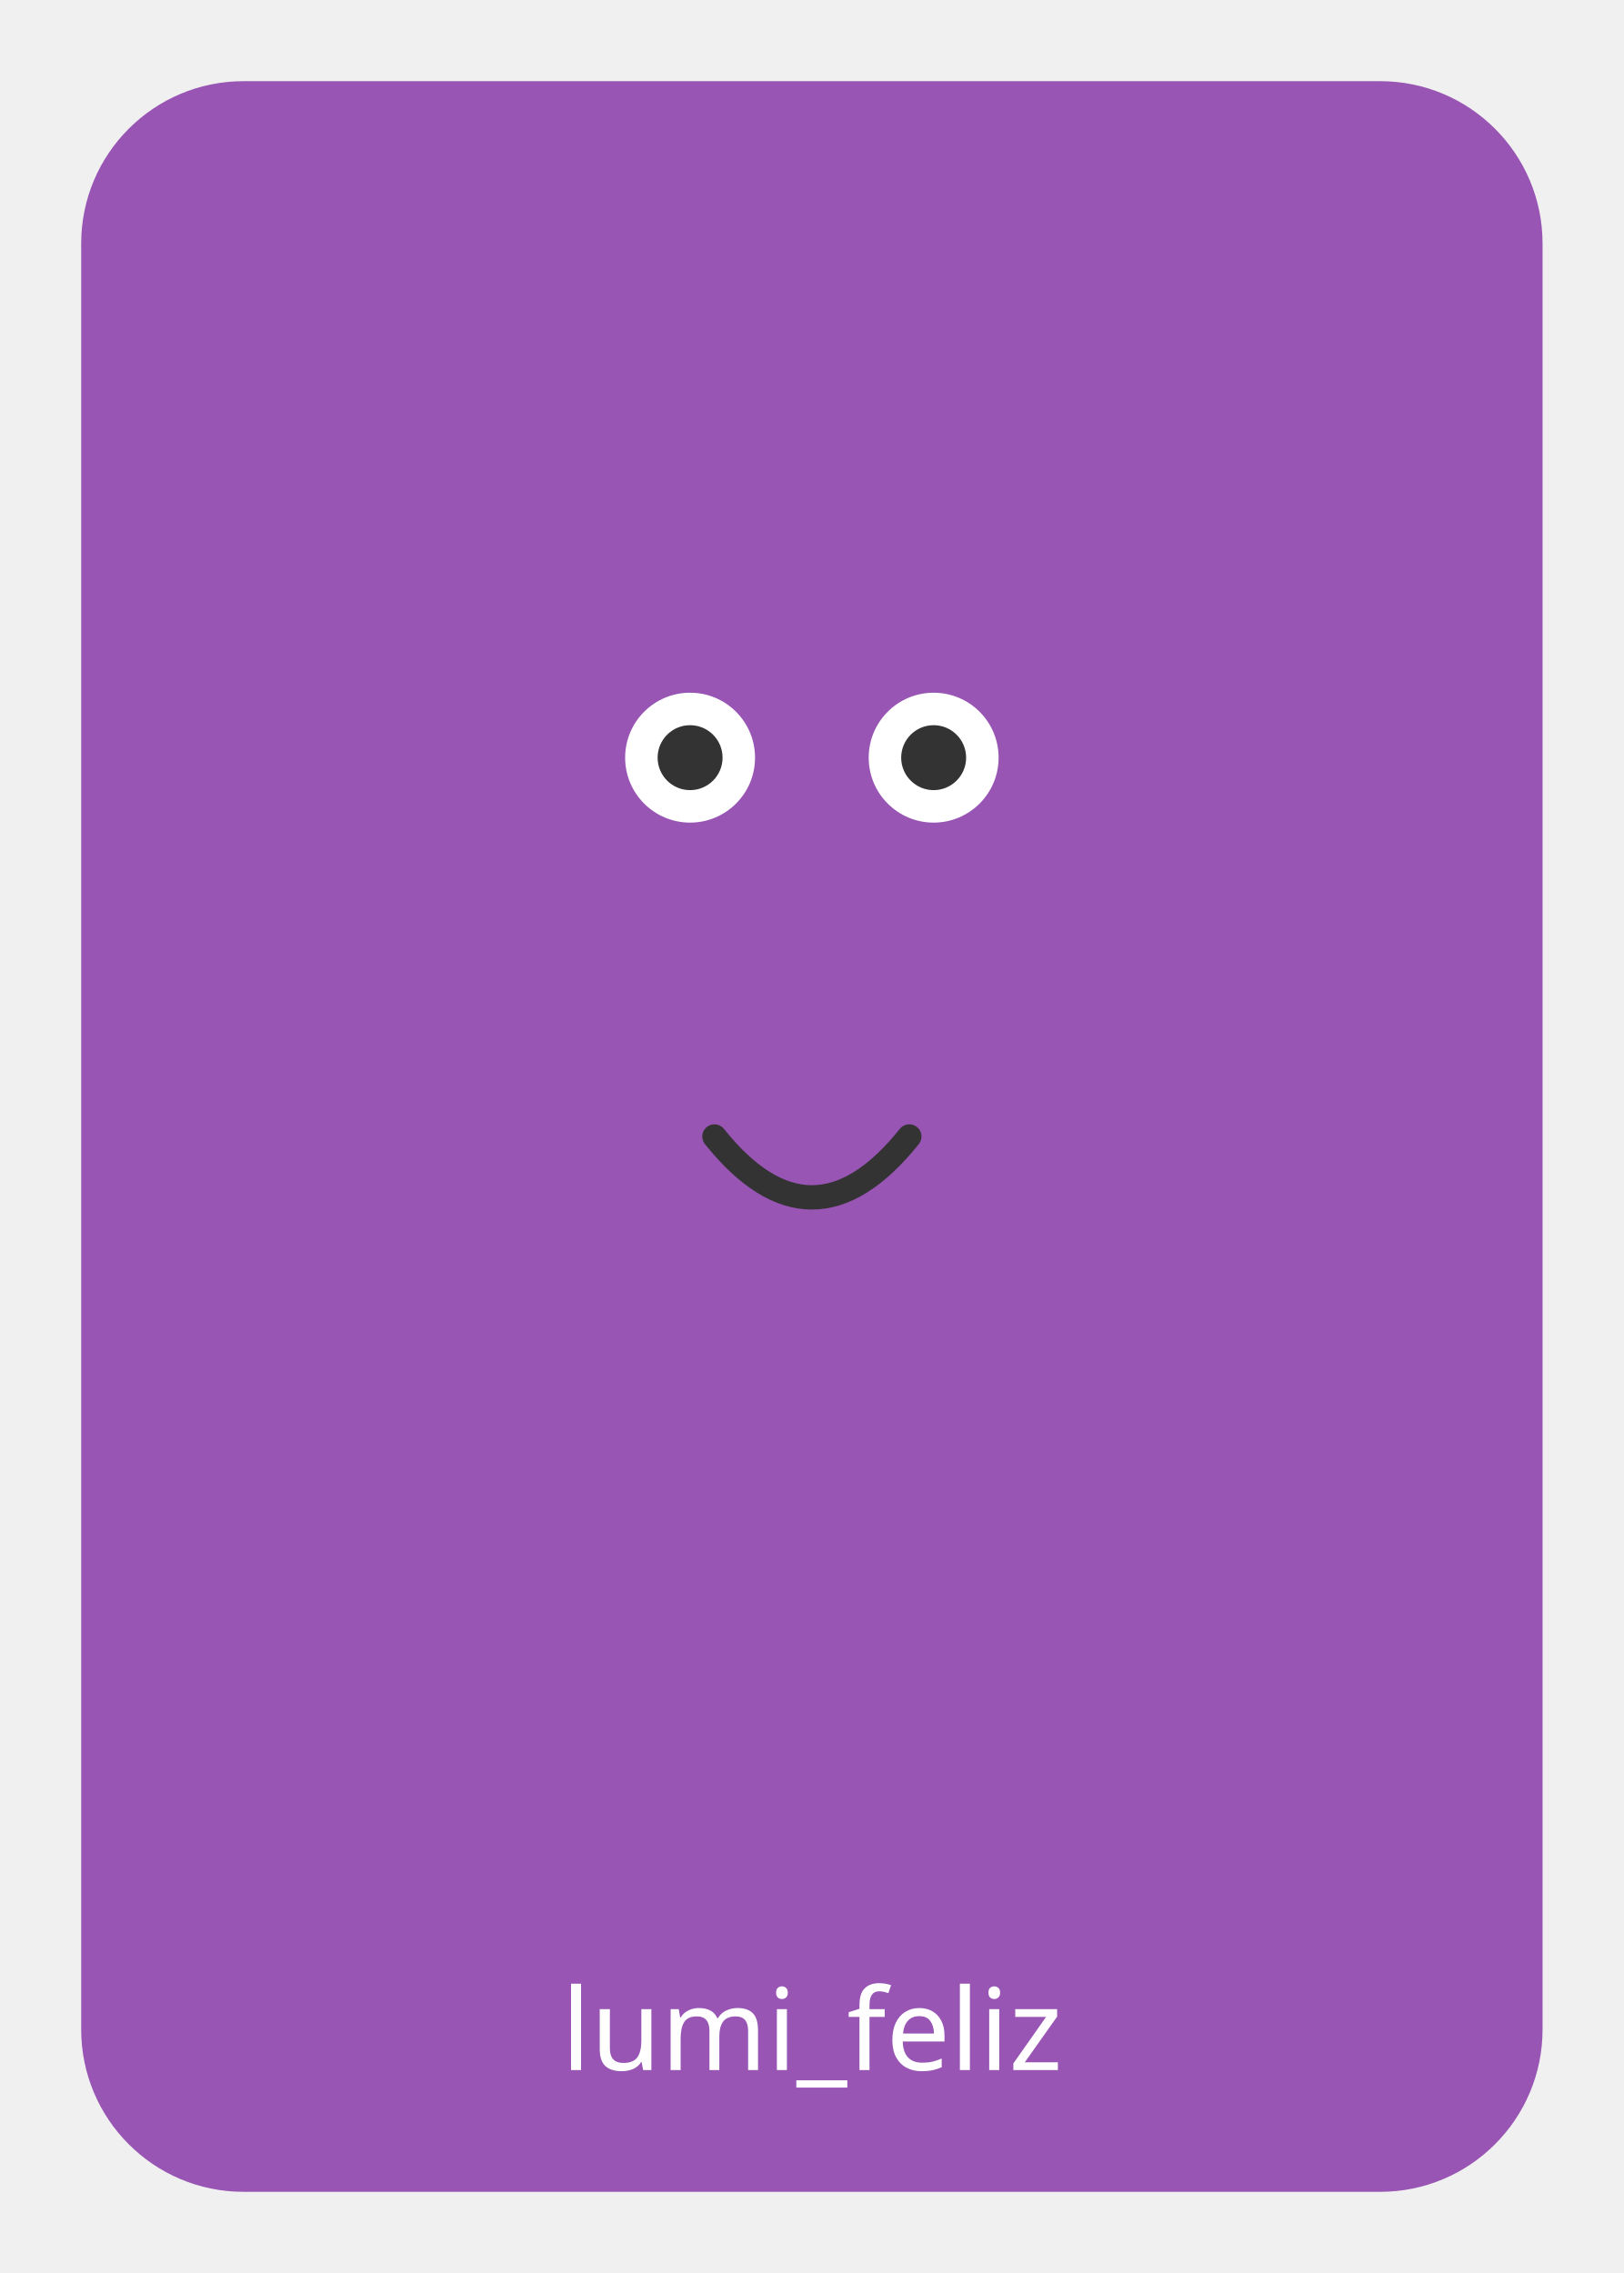
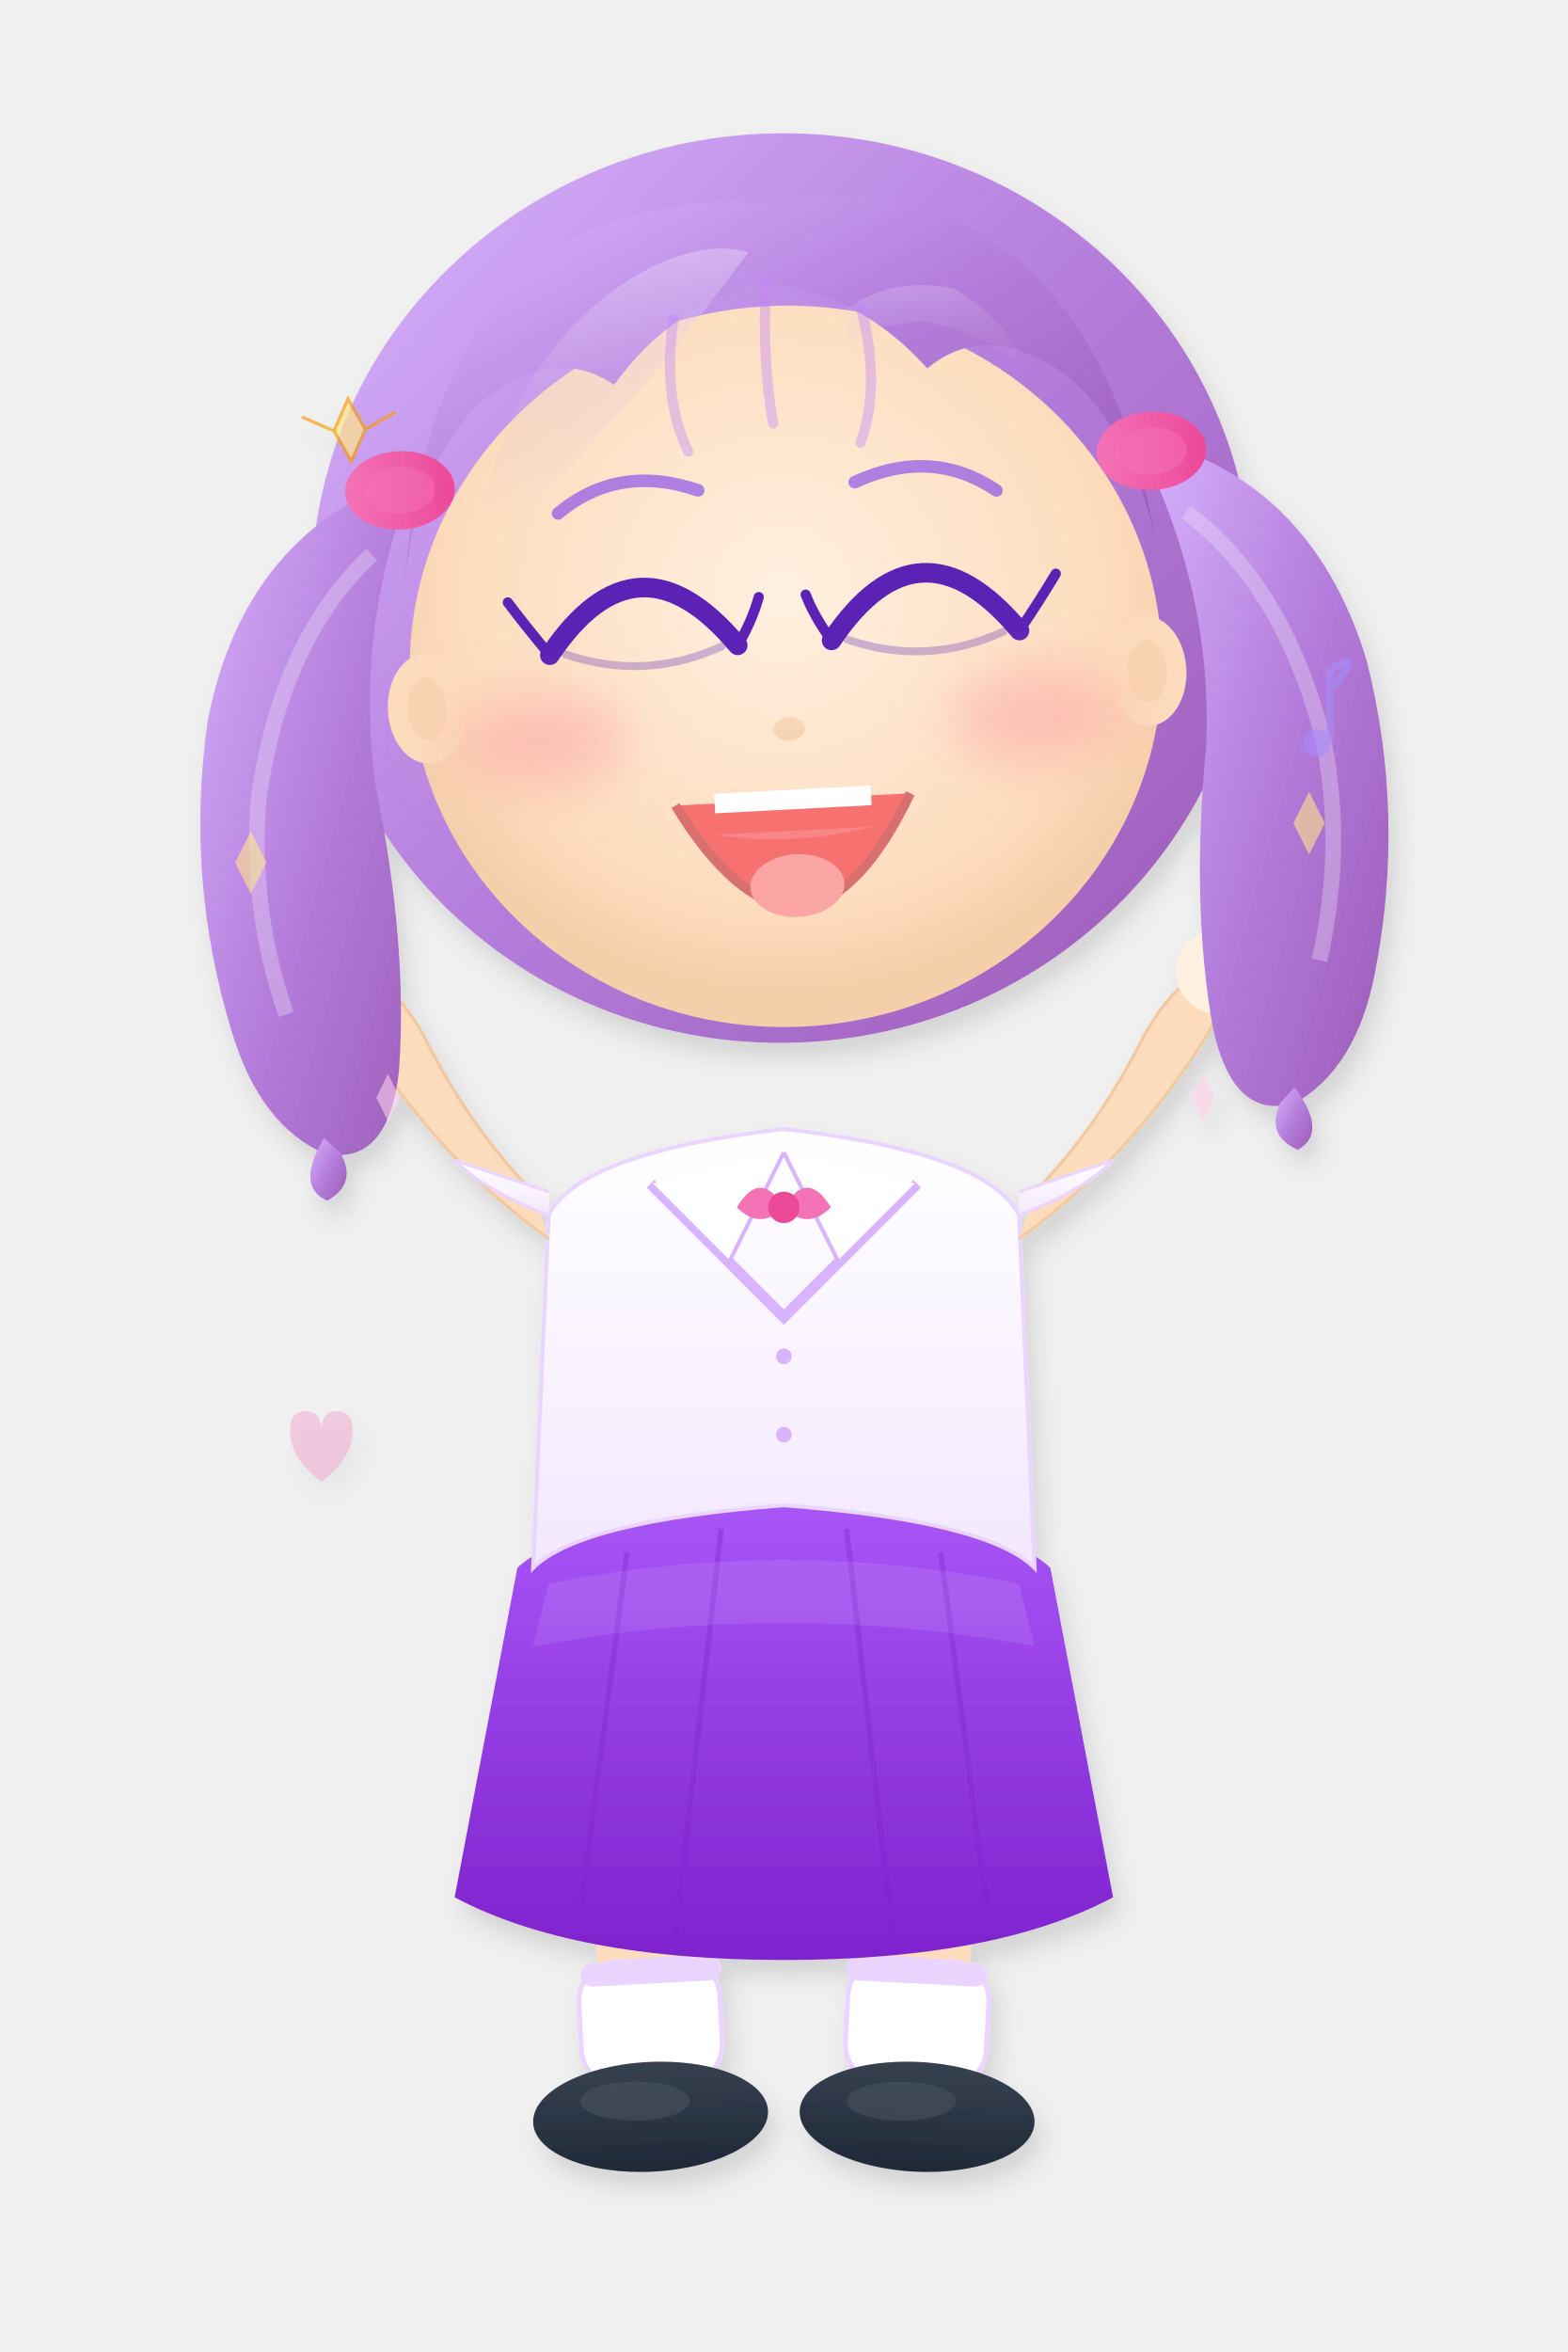
- <svg xmlns="http://www.w3.org/2000/svg" width="200" height="280" viewBox="0 0 200 280">
-   <rect x="10" y="10" width="180" height="260" rx="20" fill="#8e44ad" opacity="0.9" />
-   <circle cx="85" cy="93.333" r="8" fill="white" />
-   <circle cx="115" cy="93.333" r="8" fill="white" />
-   <circle cx="85" cy="93.333" r="4" fill="#333" />
-   <circle cx="115" cy="93.333" r="4" fill="#333" />
-   <path d="M88 140 Q100 155 112 140" fill="none" stroke="#333" stroke-width="3" stroke-linecap="round" />
-   <text x="100" y="255" text-anchor="middle" font-size="14" fill="white" font-family="sans-serif">lumi_feliz</text>
+ <svg xmlns="http://www.w3.org/2000/svg" viewBox="0 0 200 300" width="200" height="300">
+   <defs>
+     <linearGradient id="lhGrad" x1="0%" y1="0%" x2="100%" y2="100%">
+       <stop offset="0%" stop-color="#D8B4FE" />
+       <stop offset="50%" stop-color="#B57EDC" />
+       <stop offset="100%" stop-color="#9B59B6" />
+     </linearGradient>
+     <linearGradient id="lhShine" x1="0%" y1="0%" x2="0%" y2="100%">
+       <stop offset="0%" stop-color="#EDE0F7" stop-opacity="0.8" />
+       <stop offset="100%" stop-color="#C9A0DC" stop-opacity="0" />
+     </linearGradient>
+     <radialGradient id="lhSkin" cx="50%" cy="40%" r="55%">
+       <stop offset="0%" stop-color="#FFF0E0" />
+       <stop offset="80%" stop-color="#FDDCBD" />
+       <stop offset="100%" stop-color="#F5CEAA" />
+     </radialGradient>
+     <radialGradient id="lhEyeL" cx="42%" cy="32%" r="55%">
+       <stop offset="0%" stop-color="#A78BFA" />
+       <stop offset="45%" stop-color="#7C3AED" />
+       <stop offset="100%" stop-color="#4C1D95" />
+     </radialGradient>
+     <radialGradient id="lhEyeR" cx="58%" cy="32%" r="55%">
+       <stop offset="0%" stop-color="#A78BFA" />
+       <stop offset="45%" stop-color="#7C3AED" />
+       <stop offset="100%" stop-color="#4C1D95" />
+     </radialGradient>
+     <linearGradient id="lhSkirt" x1="0%" y1="0%" x2="0%" y2="100%">
+       <stop offset="0%" stop-color="#A855F7" />
+       <stop offset="100%" stop-color="#7E22CE" />
+     </linearGradient>
+     <linearGradient id="lhShirt" x1="0%" y1="0%" x2="0%" y2="100%">
+       <stop offset="0%" stop-color="#FFFFFF" />
+       <stop offset="100%" stop-color="#F3E8FF" />
+     </linearGradient>
+     <linearGradient id="lhBand" x1="0%" y1="0%" x2="100%" y2="0%">
+       <stop offset="0%" stop-color="#F472B6" />
+       <stop offset="100%" stop-color="#EC4899" />
+     </linearGradient>
+     <linearGradient id="lhShoe" x1="0%" y1="0%" x2="0%" y2="100%">
+       <stop offset="0%" stop-color="#374151" />
+       <stop offset="100%" stop-color="#1F2937" />
+     </linearGradient>
+     <filter id="lhShadow" x="-15%" y="-10%" width="130%" height="130%">
+       <feGaussianBlur in="SourceAlpha" stdDeviation="1.5" result="blur" />
+       <feOffset dx="1" dy="2" result="off" />
+       <feFlood flood-color="#000" flood-opacity="0.12" />
+       <feComposite in2="off" operator="in" result="sh" />
+       <feMerge>
+         <feMergeNode in="sh" />
+         <feMergeNode in="SourceGraphic" />
+       </feMerge>
+     </filter>
+     <filter id="lhBlush" x="-50%" y="-50%" width="200%" height="200%">
+       <feGaussianBlur stdDeviation="3.5" />
+     </filter>
+   </defs>
+   <g filter="url(#lhShadow)">
+     <rect x="76" y="228" width="14" height="36" rx="7" fill="#FDDCBD" transform="rotate(-3 83 246)" />
+     <rect x="110" y="228" width="14" height="36" rx="7" fill="#FDDCBD" transform="rotate(3 117 246)" />
+     <rect x="74" y="250" width="18" height="16" rx="5" fill="white" stroke="#E9D5FF" stroke-width="0.6" transform="rotate(-3 83 258)" />
+     <rect x="108" y="250" width="18" height="16" rx="5" fill="white" stroke="#E9D5FF" stroke-width="0.6" transform="rotate(3 117 258)" />
+     <rect x="74" y="250" width="18" height="3" rx="1.5" fill="#E9D5FF" transform="rotate(-3 83 251)" />
+     <rect x="108" y="250" width="18" height="3" rx="1.5" fill="#E9D5FF" transform="rotate(3 117 251)" />
+     <ellipse cx="83" cy="270" rx="15" ry="7" fill="url(#lhShoe)" transform="rotate(-3 83 270)" />
+     <ellipse cx="117" cy="270" rx="15" ry="7" fill="url(#lhShoe)" transform="rotate(3 117 270)" />
+     <ellipse cx="81" cy="268" rx="7" ry="2.5" fill="#4B5563" opacity="0.5" />
+     <ellipse cx="115" cy="268" rx="7" ry="2.5" fill="#4B5563" opacity="0.5" />
+     <path d="M66 200 Q72 194 100 192 Q128 194 134 200 L142 242 Q127 250 100 250 Q73 250 58 242 Z" fill="url(#lhSkirt)" />
+     <path d="M80 198 L74 244" fill="none" stroke="#7E22CE" stroke-width="0.7" opacity="0.35" />
+     <path d="M92 195 L86 248" fill="none" stroke="#7E22CE" stroke-width="0.7" opacity="0.35" />
+     <path d="M108 195 L114 248" fill="none" stroke="#7E22CE" stroke-width="0.7" opacity="0.35" />
+     <path d="M120 198 L126 244" fill="none" stroke="#7E22CE" stroke-width="0.7" opacity="0.35" />
+     <path d="M70 202 Q100 196 130 202 L132 210 Q100 204 68 210 Z" fill="white" opacity="0.1" />
+     <path d="M70 155 Q74 147 100 144 Q126 147 130 155 L132 200 Q126 194 100 192 Q74 194 68 200 Z" fill="url(#lhShirt)" stroke="#E9D5FF" stroke-width="0.5" />
+     <path d="M83 151 L100 168 L117 151" fill="none" stroke="#D8B4FE" stroke-width="1.4" />
+     <path d="M83 151 L93 161 L100 147" fill="white" stroke="#D8B4FE" stroke-width="0.5" />
+     <path d="M117 151 L107 161 L100 147" fill="white" stroke="#D8B4FE" stroke-width="0.5" />
+     <path d="M94 154 Q97 149 100 154 Q103 149 106 154 Q103 157 100 154 Q97 157 94 154" fill="#F472B6" />
+     <circle cx="100" cy="154" r="2" fill="#EC4899" />
+     <circle cx="100" cy="173" r="1" fill="#D8B4FE" />
+     <circle cx="100" cy="183" r="1" fill="#D8B4FE" />
+     <path d="M70 158 Q56 148 46 132 Q42 125 46 124 Q50 125 54 132 Q60 144 68 152" fill="#FDDCBD" stroke="#F0C9A0" stroke-width="0.4" />
+     <ellipse cx="44" cy="124" rx="6" ry="5.5" fill="#FFF0E0" />
+     <path d="M40 120 L38 116" fill="none" stroke="#FFF0E0" stroke-width="2.5" stroke-linecap="round" />
+     <path d="M42 119 L41 115" fill="none" stroke="#FFF0E0" stroke-width="2.5" stroke-linecap="round" />
+     <path d="M44 119 L44 115" fill="none" stroke="#FFF0E0" stroke-width="2.5" stroke-linecap="round" />
+     <path d="M70 155 Q62 152 58 148 Q64 150 70 152" fill="url(#lhShirt)" stroke="#E9D5FF" stroke-width="0.4" />
+     <path d="M130 158 Q144 148 154 132 Q158 125 154 124 Q150 125 146 132 Q140 144 132 152" fill="#FDDCBD" stroke="#F0C9A0" stroke-width="0.4" />
+     <ellipse cx="156" cy="124" rx="6" ry="5.5" fill="#FFF0E0" />
+     <path d="M160 120 L162 116" fill="none" stroke="#FFF0E0" stroke-width="2.5" stroke-linecap="round" />
+     <path d="M158 119 L159 115" fill="none" stroke="#FFF0E0" stroke-width="2.5" stroke-linecap="round" />
+     <path d="M156 119 L156 115" fill="none" stroke="#FFF0E0" stroke-width="2.5" stroke-linecap="round" />
+     <path d="M130 155 Q138 152 142 148 Q136 150 130 152" fill="url(#lhShirt)" stroke="#E9D5FF" stroke-width="0.4" />
+     <g transform="rotate(-3 100 80)">
+       <ellipse cx="100" cy="75" rx="60" ry="58" fill="url(#lhGrad)" />
+       <ellipse cx="100" cy="85" rx="48" ry="46" fill="url(#lhSkin)" />
+       <path d="M52 72 Q56 38 78 28 Q92 24 100 26 Q108 24 122 28 Q144 38 148 72 Q146 58 138 50 Q128 42 120 48 Q112 38 100 36 Q88 38 80 48 Q72 42 62 50 Q54 58 52 72" fill="url(#lhGrad)" />
+       <path d="M62 64 Q68 42 84 34 Q92 30 98 32 Q93 38 86 46 Q78 54 68 64" fill="url(#lhShine)" opacity="0.5" />
+       <path d="M110 40 Q116 36 124 38 Q130 42 134 50 Q128 44 120 42 Q114 42 110 44" fill="url(#lhShine)" opacity="0.3" />
+       <path d="M54 58 Q32 64 26 88 Q22 108 27 128 Q30 140 38 144 Q46 146 48 134 Q50 118 47 98 Q45 78 54 58" fill="url(#lhGrad)" />
+       <path d="M48 68 Q36 78 32 98 Q30 112 34 126" fill="none" stroke="#EDE0F7" stroke-width="2" opacity="0.35" />
+       <ellipse cx="52" cy="60" rx="7" ry="5" fill="url(#lhBand)" />
+       <ellipse cx="52" cy="60" rx="4.5" ry="3" fill="#F472B6" opacity="0.5" />
+       <path d="M38 142 Q34 148 38 150 Q42 148 40 144" fill="url(#lhGrad)" />
+       <path d="M146 58 Q168 64 174 88 Q178 108 173 128 Q170 140 162 144 Q154 146 152 134 Q150 118 153 98 Q155 78 146 58" fill="url(#lhGrad)" />
+       <path d="M152 68 Q164 78 168 98 Q170 112 166 126" fill="none" stroke="#EDE0F7" stroke-width="2" opacity="0.35" />
+       <ellipse cx="148" cy="60" rx="7" ry="5" fill="url(#lhBand)" />
+       <ellipse cx="148" cy="60" rx="4.5" ry="3" fill="#F472B6" opacity="0.5" />
+       <path d="M162 142 Q166 148 162 150 Q158 148 160 144" fill="url(#lhGrad)" />
+       <ellipse cx="54" cy="88" rx="5" ry="7" fill="#FDDCBD" />
+       <ellipse cx="54" cy="88" rx="2.5" ry="4" fill="#F0C9A0" opacity="0.4" />
+       <ellipse cx="146" cy="88" rx="5" ry="7" fill="#FDDCBD" />
+       <ellipse cx="146" cy="88" rx="2.5" ry="4" fill="#F0C9A0" opacity="0.4" />
+       <path d="M72 64 Q80 58 90 62" fill="none" stroke="#7C3AED" stroke-width="1.6" stroke-linecap="round" opacity="0.6" />
+       <path d="M128 64 Q120 58 110 62" fill="none" stroke="#7C3AED" stroke-width="1.6" stroke-linecap="round" opacity="0.6" />
+       <path d="M70 82 Q76 74 82 74 Q88 74 94 82" fill="none" stroke="#5B21B6" stroke-width="2.5" stroke-linecap="round" />
+       <path d="M72 82 Q82 86 92 82" fill="none" stroke="#5B21B6" stroke-width="1" stroke-linecap="round" opacity="0.3" />
+       <path d="M70 82 Q67 78 65 75" fill="none" stroke="#5B21B6" stroke-width="1.3" stroke-linecap="round" />
+       <path d="M94 82 Q96 79 97 76" fill="none" stroke="#5B21B6" stroke-width="1.3" stroke-linecap="round" />
+       <path d="M106 82 Q112 74 118 74 Q124 74 130 82" fill="none" stroke="#5B21B6" stroke-width="2.5" stroke-linecap="round" />
+       <path d="M108 82 Q118 86 128 82" fill="none" stroke="#5B21B6" stroke-width="1" stroke-linecap="round" opacity="0.3" />
+       <path d="M106 82 Q104 79 103 76" fill="none" stroke="#5B21B6" stroke-width="1.3" stroke-linecap="round" />
+       <path d="M130 82 Q133 78 135 75" fill="none" stroke="#5B21B6" stroke-width="1.3" stroke-linecap="round" />
+       <ellipse cx="68" cy="93" rx="11" ry="6" fill="#FCA5A5" filter="url(#lhBlush)" opacity="0.55" />
+       <ellipse cx="132" cy="93" rx="11" ry="6" fill="#FCA5A5" filter="url(#lhBlush)" opacity="0.55" />
+       <ellipse cx="100" cy="93" rx="2" ry="1.5" fill="#F0C9A0" opacity="0.6" />
+       <path d="M85 102 Q92 115 100 116 Q108 115 115 102" fill="#F87171" stroke="#D97070" stroke-width="1.2" />
+       <ellipse cx="100" cy="113" rx="6" ry="4" fill="#FCA5A5" />
+       <path d="M90 102 L110 102" fill="none" stroke="white" stroke-width="2.5" />
+       <path d="M90 106 Q100 108 110 106" fill="white" opacity="0.15" />
+       <path d="M88 40 Q86 50 89 57" fill="none" stroke="#C084FC" stroke-width="1.3" opacity="0.4" stroke-linecap="round" />
+       <path d="M100 36 Q99 46 100 54" fill="none" stroke="#C084FC" stroke-width="1.3" opacity="0.4" stroke-linecap="round" />
+       <path d="M112 40 Q114 50 111 57" fill="none" stroke="#C084FC" stroke-width="1.3" opacity="0.4" stroke-linecap="round" />
+       <path d="M44 52 L46 48 L48 52 L52 50 L48 52 L46 56 L44 52 L40 50 Z" fill="#FDE68A" stroke="#F59E0B" stroke-width="0.4" opacity="0.7" />
+     </g>
+     <g opacity="0.6">
+       <path d="M30 110 L32 106 L34 110 L38 108 L34 110 L32 114 L30 110 L26 108 Z" fill="#FDE68A" />
+       <path d="M165 105 L167 101 L169 105 L173 103 L169 105 L167 109 L165 105 L161 103 Z" fill="#FDE68A" />
+       <path d="M48 140 L49.5 137 L51 140 L54 138.5 L51 140 L49.5 143 L48 140 L45 138.5 Z" fill="#FBCFE8" />
+       <path d="M152 140 L153.5 137 L155 140 L158 138.5 L155 140 L153.5 143 L152 140 L149 138.5 Z" fill="#FBCFE8" />
+       <g transform="translate(168,90) scale(0.6)">
+         <circle cx="0" cy="8" r="3" fill="#A78BFA" />
+         <rect x="2" y="-8" width="1.5" height="16" fill="#A78BFA" />
+         <path d="M3.5 -8 Q10 -12 3.5 -4" fill="none" stroke="#A78BFA" stroke-width="1.5" />
+       </g>
+       <path d="M26 135 Q26 130 30 130 Q34 130 34 135 Q34 130 38 130 Q42 130 42 135 Q42 142 34 148 Q26 142 26 135 Z" fill="#F472B6" opacity="0.5" transform="scale(0.5) translate(48 230)" />
+     </g>
+   </g>
</svg>
